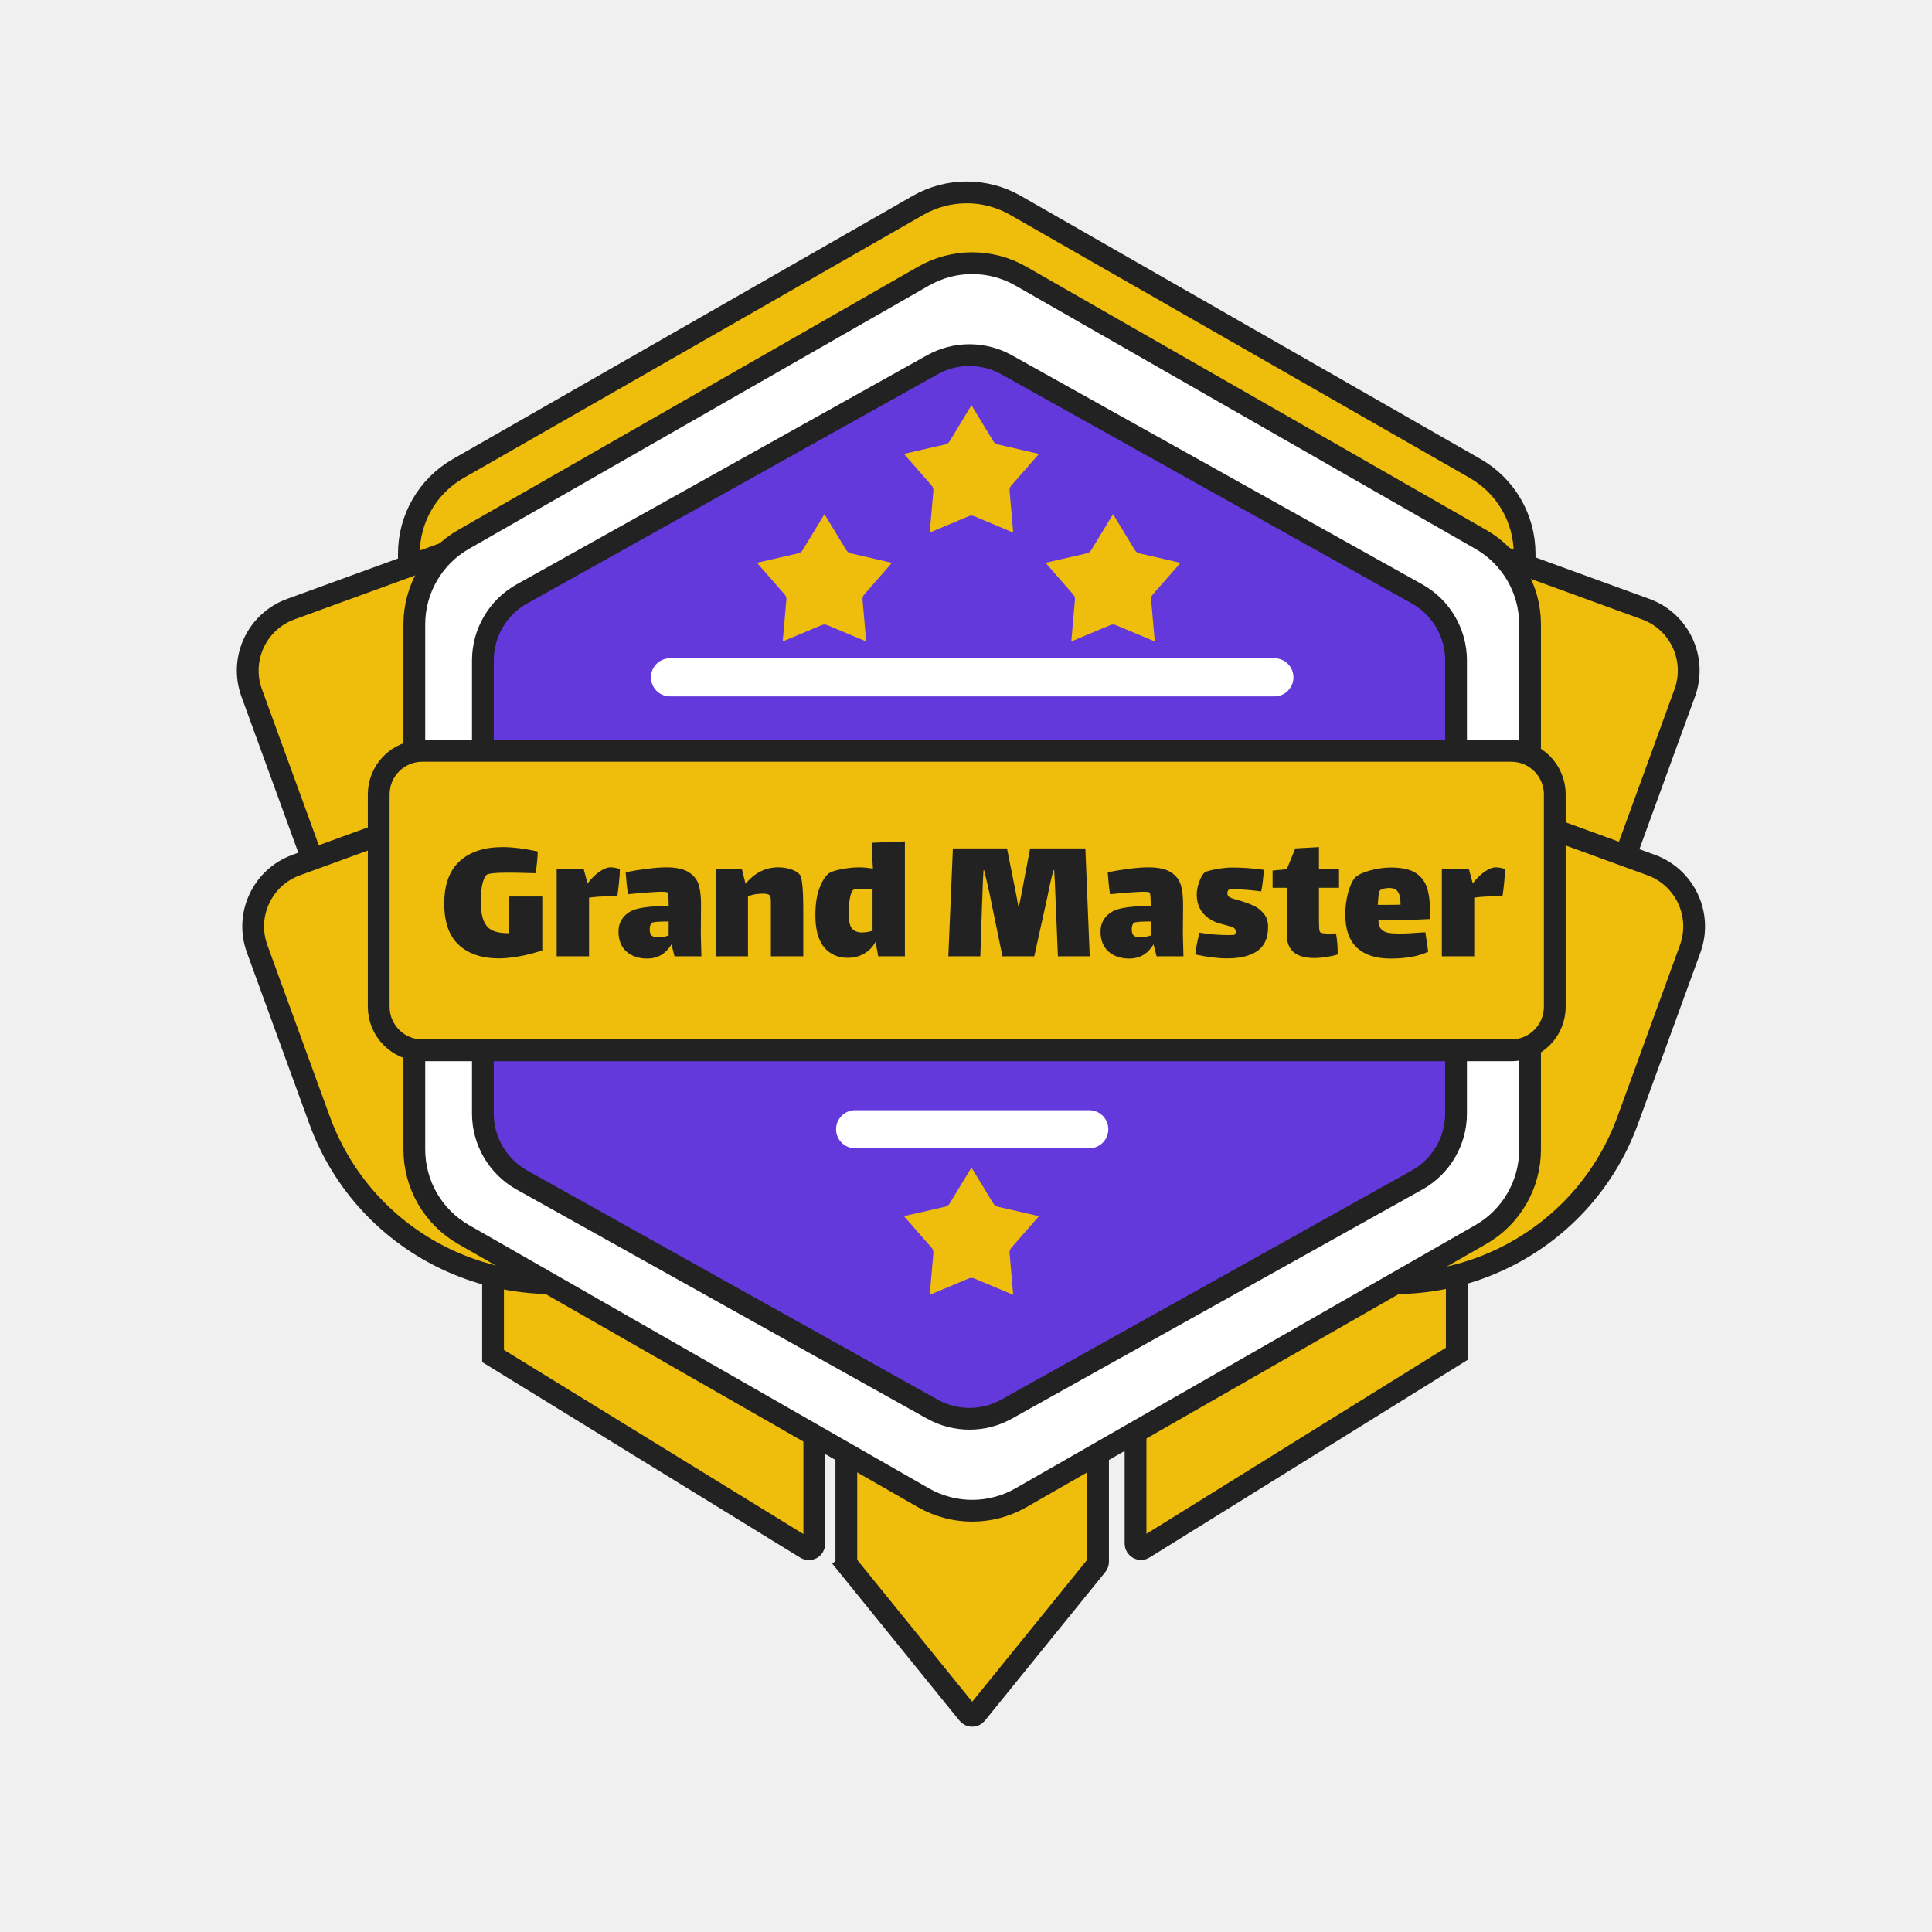
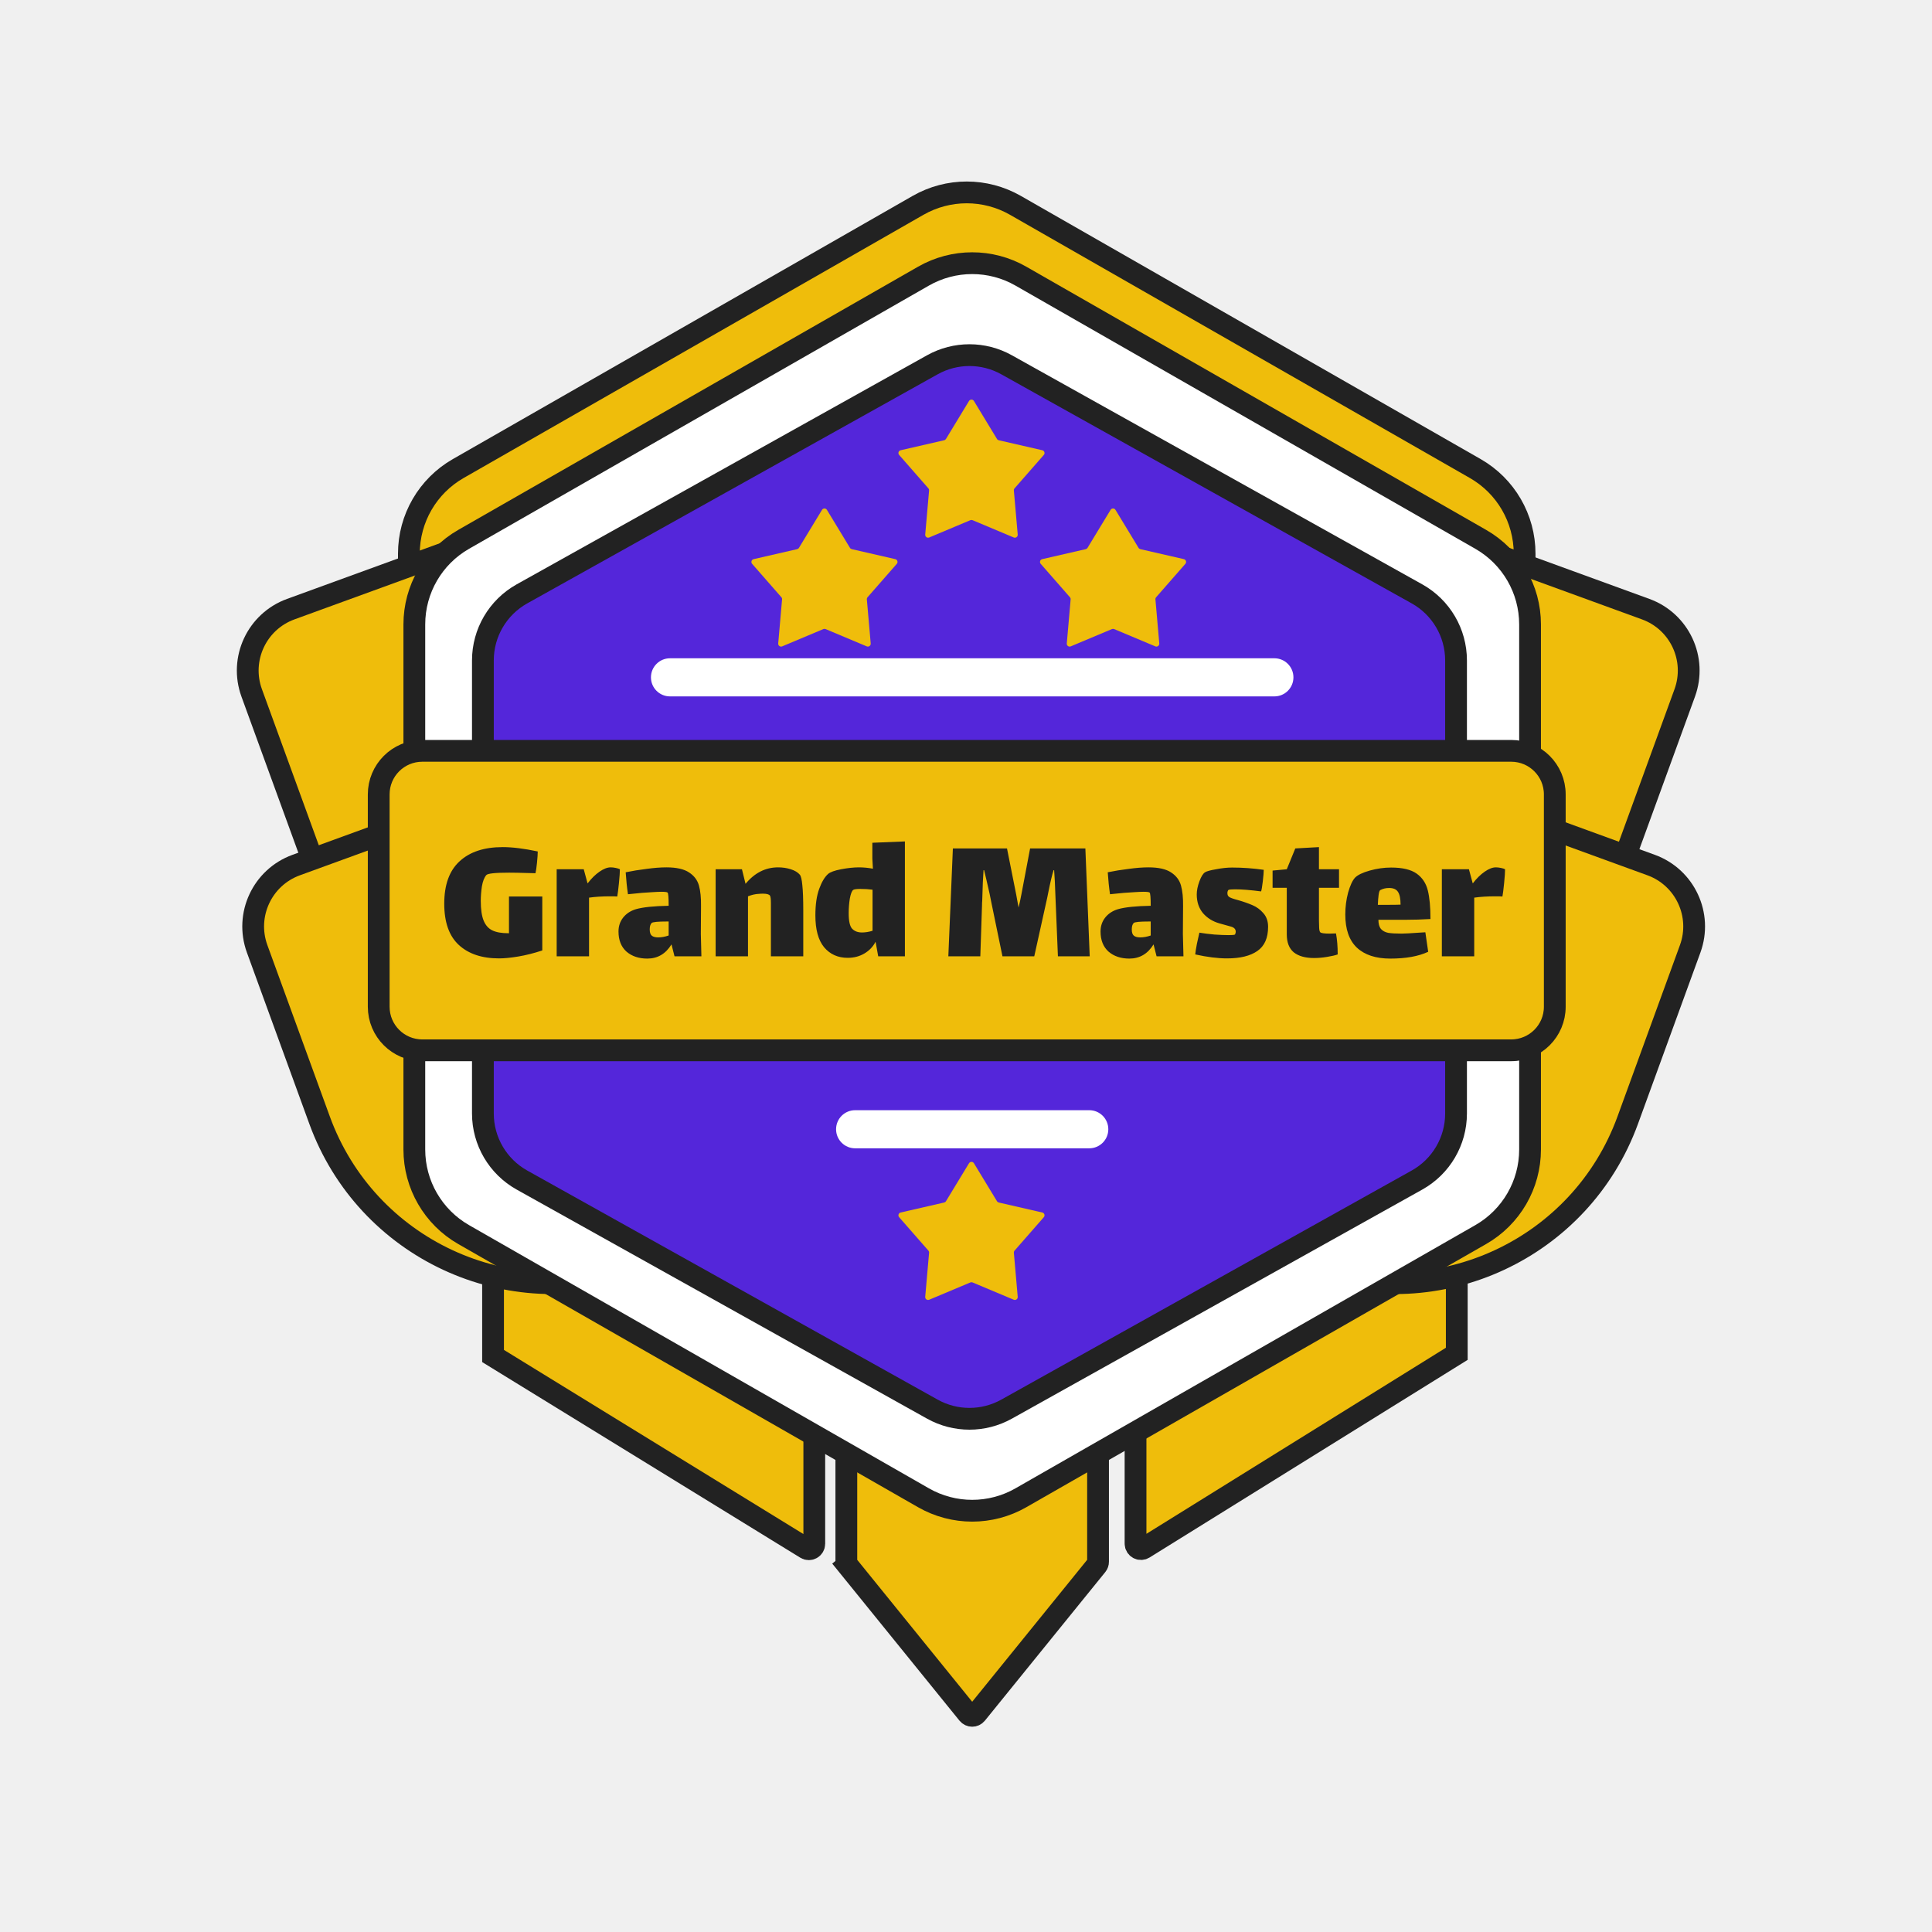
<svg xmlns="http://www.w3.org/2000/svg" width="305" height="305" viewBox="0 0 305 305" fill="none">
  <path d="M152.809 171.083C153.153 170.659 153.801 170.659 154.145 171.083L173.154 194.546C173.278 194.699 173.346 194.89 173.346 195.087V246.552C173.346 246.749 173.278 246.94 173.154 247.094L154.145 270.557C153.801 270.981 153.153 270.981 152.809 270.557L133.801 247.094L132.465 248.176L133.801 247.094C133.677 246.94 133.609 246.749 133.609 246.552V195.087C133.609 194.89 133.677 194.699 133.801 194.546L152.809 171.083Z" fill="#EFBD0B" stroke="#222222" stroke-width="3.438" />
-   <path d="M232.9 73.971L160.304 32.418C155.542 29.693 149.693 29.693 144.932 32.418L72.335 73.971C67.52 76.727 64.549 81.85 64.549 87.399V170.298C64.549 175.846 67.52 180.97 72.335 183.726L144.932 225.278C149.693 228.003 155.542 228.003 160.304 225.278L232.9 183.726C237.715 180.97 240.686 175.846 240.686 170.298V87.399C240.686 81.85 237.715 76.727 232.9 73.971Z" fill="#EFBD0B" stroke="#222222" stroke-width="3.438" />
+   <path d="M160.304 32.418C155.542 29.693 149.693 29.693 144.932 32.418L72.335 73.971C67.52 76.727 64.549 81.85 64.549 87.399V170.298C64.549 175.846 67.52 180.97 72.335 183.726L144.932 225.278C149.693 228.003 155.542 228.003 160.304 225.278L232.9 183.726C237.715 180.97 240.686 175.846 240.686 170.298V87.399C240.686 81.85 237.715 76.727 232.9 73.971L160.304 32.418Z" fill="#EFBD0B" stroke="#222222" stroke-width="3.438" />
  <path d="M77.837 86.73H128.55V243.713C128.55 244.385 127.813 244.797 127.241 244.445L77.837 214.067V86.73Z" fill="#EFBD0B" stroke="#222222" stroke-width="3.438" />
  <path d="M229.977 85.011H179.264V243.687C179.264 244.361 180.005 244.773 180.577 244.417L229.977 213.722V85.011Z" fill="#EFBD0B" stroke="#222222" stroke-width="3.438" />
  <path d="M192.774 71.743L259.805 96.167C265.158 98.117 267.916 104.037 265.966 109.389L256.108 136.444C248.713 156.739 226.267 167.196 205.972 159.802L165.996 145.236L192.774 71.743Z" fill="#EFBD0B" stroke="#222222" stroke-width="3.438" />
  <path d="M112.927 71.743L45.895 96.167C40.543 98.117 37.785 104.037 39.735 109.389L49.593 136.444C56.987 156.739 79.434 167.196 99.728 159.802L139.705 145.236L112.927 71.743Z" fill="#EFBD0B" stroke="#222222" stroke-width="3.438" />
  <path d="M193.633 112.142L260.665 136.566C266.017 138.516 268.775 144.436 266.825 149.788L256.967 176.843C249.573 197.137 227.126 207.595 206.832 200.2L166.855 185.634L193.633 112.142Z" fill="#EFBD0B" stroke="#222222" stroke-width="3.438" />
  <path d="M113.786 112.142L46.755 136.566C41.402 138.516 38.644 144.436 40.594 149.788L50.452 176.843C57.847 197.137 80.293 207.595 100.588 200.2L140.564 185.634L113.786 112.142Z" fill="#EFBD0B" stroke="#222222" stroke-width="3.438" />
  <path d="M161.163 43.592C156.402 40.867 150.553 40.867 145.792 43.592L73.195 85.145C68.38 87.901 65.409 93.024 65.409 98.573V181.472C65.409 187.02 68.38 192.144 73.195 194.9L145.792 236.452C150.553 239.177 156.402 239.177 161.163 236.452L233.76 194.9C238.575 192.144 241.546 187.02 241.546 181.472V98.573C241.546 93.024 238.575 87.901 233.76 85.145L161.163 43.592Z" fill="white" stroke="#222222" stroke-width="3.438" />
-   <path d="M147.182 57.591C150.828 55.556 155.267 55.556 158.913 57.591L223.693 93.751C227.502 95.877 229.862 99.897 229.862 104.259V175.786C229.862 180.147 227.502 184.168 223.693 186.293L158.913 222.454C155.267 224.489 150.828 224.489 147.182 222.454L82.402 186.293C78.593 184.168 76.233 180.147 76.233 175.786V104.259C76.233 99.897 78.593 95.877 82.402 93.751L147.182 57.591Z" fill="#6339DC" stroke="#222222" stroke-width="3.438" />
+   <path d="M147.182 57.591C150.828 55.556 155.267 55.556 158.913 57.591L223.693 93.751C227.502 95.877 229.862 99.897 229.862 104.259V175.786C229.862 180.147 227.502 184.168 223.693 186.293L158.913 222.454C155.267 224.489 150.828 224.489 147.182 222.454L82.402 186.293C78.593 184.168 76.233 180.147 76.233 175.786V104.259C76.233 99.897 78.593 95.877 82.402 93.751L147.182 57.591Z" fill="#5426DA" stroke="#222222" stroke-width="3.438" />
  <rect x="59.786" y="118.534" width="185.663" height="47.275" rx="6.876" fill="#EFBD0B" stroke="#222222" stroke-width="3.438" />
  <path d="M85.61 141.53V150.045C84.275 150.484 83.01 150.802 81.815 151.002C80.62 151.201 79.614 151.3 78.797 151.3C76.088 151.3 73.967 150.593 72.433 149.179C70.899 147.765 70.132 145.593 70.132 142.665C70.132 139.677 70.939 137.446 72.552 135.972C74.166 134.478 76.437 133.731 79.365 133.731C80.899 133.731 82.742 133.96 84.893 134.418C84.893 134.817 84.853 135.414 84.773 136.211C84.694 136.988 84.614 137.536 84.534 137.854L83.459 137.825C82.144 137.785 81.118 137.765 80.381 137.765C78.17 137.765 76.965 137.894 76.766 138.153C76.447 138.532 76.218 139.119 76.078 139.916C75.959 140.713 75.899 141.48 75.899 142.217C75.899 143.551 76.048 144.587 76.347 145.324C76.646 146.061 77.104 146.579 77.722 146.878C78.339 147.177 79.176 147.326 80.232 147.326H80.351V141.53H85.61ZM96.397 136.928C96.656 136.928 96.925 136.958 97.204 137.018C97.502 137.078 97.722 137.147 97.861 137.227C97.861 137.665 97.811 138.392 97.712 139.408C97.612 140.404 97.522 141.111 97.443 141.53C97.243 141.51 96.875 141.5 96.337 141.5C95.082 141.5 93.967 141.569 92.99 141.709V150.972H87.881V137.227H92.154L92.751 139.438H92.781C93.359 138.681 93.977 138.073 94.634 137.615C95.291 137.157 95.879 136.928 96.397 136.928ZM106.485 150.972L106.007 149.089C105.091 150.583 103.816 151.33 102.183 151.33C100.848 151.33 99.752 150.962 98.896 150.225C98.059 149.468 97.641 148.412 97.641 147.057C97.641 146.221 97.88 145.494 98.358 144.876C98.856 144.239 99.533 143.791 100.39 143.532C101.505 143.213 103.228 143.034 105.559 142.994C105.559 141.679 105.499 140.982 105.38 140.902C105.28 140.822 104.961 140.783 104.424 140.783C104.085 140.783 103.617 140.803 103.019 140.842C102.063 140.882 100.768 140.992 99.135 141.171C98.975 140.095 98.856 138.94 98.776 137.705C99.832 137.486 100.938 137.307 102.093 137.167C103.248 137.008 104.284 136.928 105.2 136.928C106.794 136.928 107.989 137.197 108.786 137.735C109.583 138.253 110.101 138.94 110.34 139.797C110.579 140.653 110.688 141.739 110.668 143.053L110.639 147.446L110.728 150.972H106.485ZM103.916 147.984C104.434 147.984 104.981 147.884 105.559 147.685V145.474H105.32C103.846 145.474 103.029 145.553 102.87 145.713C102.77 145.812 102.691 145.962 102.631 146.161C102.591 146.36 102.571 146.549 102.571 146.729C102.571 147.207 102.681 147.535 102.9 147.715C103.119 147.894 103.457 147.984 103.916 147.984ZM126.272 138.093C126.451 138.313 126.581 138.86 126.661 139.737C126.76 140.613 126.81 141.948 126.81 143.741V150.972H121.7V143.8V142.575C121.7 141.938 121.651 141.54 121.551 141.38C121.392 141.181 121.023 141.081 120.446 141.081C120.167 141.081 119.957 141.091 119.818 141.111C119.26 141.131 118.683 141.261 118.085 141.5V150.972H112.976V137.227H117.129L117.697 139.528C119.131 137.795 120.844 136.928 122.836 136.928C123.553 136.928 124.22 137.028 124.838 137.227C125.475 137.426 125.953 137.715 126.272 138.093ZM142.855 132.835V150.972H138.642L138.224 148.671C137.825 149.448 137.238 150.065 136.461 150.523C135.684 150.982 134.808 151.211 133.832 151.211C132.278 151.211 131.033 150.653 130.097 149.537C129.18 148.422 128.722 146.749 128.722 144.518C128.722 142.824 128.921 141.43 129.32 140.334C129.718 139.239 130.186 138.452 130.724 137.974C131.063 137.675 131.75 137.426 132.786 137.227C133.841 137.028 134.778 136.928 135.594 136.928C136.312 136.928 137.049 136.998 137.806 137.137C137.746 136.181 137.716 135.653 137.716 135.554V133.044L142.855 132.835ZM136.073 147.207C136.61 147.207 137.168 147.117 137.746 146.938V140.454C137.168 140.374 136.531 140.334 135.833 140.334C135.236 140.334 134.857 140.384 134.698 140.484C134.479 140.643 134.3 141.101 134.16 141.858C134.041 142.595 133.981 143.372 133.981 144.189C133.981 145.404 134.16 146.211 134.519 146.609C134.897 147.008 135.415 147.207 136.073 147.207ZM172.031 150.972H167.011L166.623 141.589C166.563 139.737 166.493 138.332 166.414 137.376H166.324C166.085 138.133 165.806 139.309 165.487 140.902L165.338 141.649L163.276 150.972H158.256L156.523 142.575L156.224 141.081C155.806 139.229 155.517 137.994 155.358 137.376H155.268C155.189 138.372 155.119 139.996 155.059 142.247C155.039 142.386 155.029 142.605 155.029 142.904L154.76 150.972H149.711L150.428 133.94H158.973L160.438 141.291L160.796 143.263C160.955 142.645 161.105 141.958 161.244 141.201L162.619 133.94H171.344L172.031 150.972ZM182.586 150.972L182.108 149.089C181.191 150.583 179.917 151.33 178.283 151.33C176.948 151.33 175.853 150.962 174.996 150.225C174.16 149.468 173.741 148.412 173.741 147.057C173.741 146.221 173.98 145.494 174.458 144.876C174.956 144.239 175.634 143.791 176.49 143.532C177.606 143.213 179.329 143.034 181.66 142.994C181.66 141.679 181.6 140.982 181.48 140.902C181.381 140.822 181.062 140.783 180.524 140.783C180.185 140.783 179.717 140.803 179.12 140.842C178.164 140.882 176.869 140.992 175.235 141.171C175.076 140.095 174.956 138.94 174.877 137.705C175.933 137.486 177.038 137.307 178.193 137.167C179.349 137.008 180.385 136.928 181.301 136.928C182.895 136.928 184.09 137.197 184.887 137.735C185.683 138.253 186.201 138.94 186.44 139.797C186.679 140.653 186.789 141.739 186.769 143.053L186.739 147.446L186.829 150.972H182.586ZM180.016 147.984C180.534 147.984 181.082 147.884 181.66 147.685V145.474H181.42C179.946 145.474 179.13 145.553 178.97 145.713C178.871 145.812 178.791 145.962 178.731 146.161C178.691 146.36 178.672 146.549 178.672 146.729C178.672 147.207 178.781 147.535 179 147.715C179.219 147.894 179.558 147.984 180.016 147.984ZM200.191 146.31C200.191 148.083 199.624 149.358 198.488 150.135C197.373 150.912 195.779 151.3 193.707 151.3C192.253 151.3 190.58 151.091 188.688 150.673C188.727 150.274 188.817 149.707 188.957 148.97C189.116 148.213 189.245 147.635 189.345 147.237C190.062 147.356 190.859 147.456 191.735 147.535C192.612 147.595 193.359 147.625 193.976 147.625C194.514 147.625 194.843 147.595 194.962 147.535C194.982 147.516 195.002 147.466 195.022 147.386C195.062 147.286 195.082 147.187 195.082 147.087C195.082 146.689 194.833 146.42 194.335 146.281C194.176 146.241 193.568 146.071 192.512 145.773C191.456 145.474 190.59 144.936 189.913 144.159C189.255 143.362 188.927 142.376 188.927 141.201C188.927 140.583 189.066 139.896 189.345 139.139C189.624 138.382 189.923 137.904 190.241 137.705C190.48 137.546 191.058 137.386 191.974 137.227C192.891 137.048 193.737 136.958 194.514 136.958C196.168 136.958 197.831 137.078 199.504 137.317C199.504 137.675 199.454 138.283 199.355 139.139C199.255 139.976 199.166 140.504 199.086 140.723C197.393 140.504 196.028 140.394 194.992 140.394C194.454 140.394 194.106 140.424 193.946 140.484C193.907 140.504 193.867 140.563 193.827 140.663C193.787 140.743 193.767 140.852 193.767 140.992C193.767 141.271 193.857 141.47 194.036 141.589C194.215 141.729 194.684 141.898 195.44 142.097C196.337 142.356 197.104 142.625 197.741 142.904C198.399 143.183 198.966 143.601 199.444 144.159C199.942 144.717 200.191 145.434 200.191 146.31ZM208.22 145.324C208.22 145.683 208.23 146.061 208.25 146.46C208.27 146.838 208.33 147.077 208.43 147.177C208.569 147.316 209.057 147.386 209.894 147.386L210.91 147.356C211.089 148.312 211.179 149.418 211.179 150.673C210.8 150.812 210.242 150.942 209.505 151.061C208.788 151.181 208.101 151.241 207.444 151.241C206.069 151.241 205.003 150.942 204.246 150.344C203.509 149.727 203.141 148.78 203.141 147.506V140.155H200.9V137.436L203.141 137.227L204.485 133.94L208.22 133.731V137.227H211.388V140.155H208.22V145.324ZM221.252 147.386C221.75 147.386 222.677 147.336 224.031 147.237C224.21 147.237 224.539 147.217 225.017 147.177L225.465 150.255C223.932 150.972 221.94 151.33 219.489 151.33C217.199 151.33 215.436 150.753 214.201 149.597C212.986 148.442 212.378 146.699 212.378 144.368C212.378 143.173 212.527 142.018 212.826 140.902C213.145 139.787 213.503 139.01 213.902 138.571C214.32 138.133 215.097 137.755 216.232 137.436C217.368 137.117 218.493 136.958 219.609 136.958C221.402 136.958 222.746 137.277 223.643 137.914C224.539 138.552 225.127 139.438 225.406 140.573C225.685 141.689 225.824 143.193 225.824 145.085C224.469 145.165 223.145 145.205 221.85 145.205H217.607C217.607 145.842 217.736 146.32 217.995 146.639C218.274 146.958 218.663 147.167 219.161 147.267C219.659 147.346 220.356 147.386 221.252 147.386ZM217.906 140.514C217.786 140.573 217.697 140.832 217.637 141.291C217.577 141.749 217.537 142.267 217.517 142.844H219.071C220.007 142.844 220.685 142.834 221.103 142.814C221.103 141.858 220.963 141.181 220.685 140.783C220.426 140.384 219.967 140.185 219.31 140.185C218.772 140.185 218.304 140.295 217.906 140.514ZM236.138 136.928C236.397 136.928 236.666 136.958 236.945 137.018C237.244 137.078 237.463 137.147 237.602 137.227C237.602 137.665 237.552 138.392 237.453 139.408C237.353 140.404 237.264 141.111 237.184 141.53C236.985 141.51 236.616 141.5 236.078 141.5C234.823 141.5 233.708 141.569 232.732 141.709V150.972H227.622V137.227H231.895L232.493 139.438H232.523C233.1 138.681 233.718 138.073 234.375 137.615C235.033 137.157 235.62 136.928 236.138 136.928Z" fill="#222222" />
  <rect x="102.764" y="103.921" width="101.427" height="6.017" rx="3.008" fill="white" />
  <rect x="131.989" y="175.264" width="42.977" height="6.017" rx="3.008" fill="white" />
-   <path d="M153.267 63.479C153.311 63.406 153.417 63.406 153.461 63.479L157.099 69.472C157.21 69.655 157.391 69.786 157.6 69.834L164.467 71.411C164.551 71.43 164.584 71.531 164.527 71.596L159.911 76.868C159.768 77.031 159.698 77.246 159.717 77.461L160.326 84.421C160.333 84.506 160.248 84.569 160.169 84.535L153.672 81.807C153.475 81.724 153.253 81.724 153.056 81.807L146.559 84.535C146.48 84.569 146.394 84.506 146.402 84.421L147.011 77.461C147.03 77.246 146.96 77.031 146.817 76.868L142.2 71.596C142.144 71.531 142.177 71.43 142.26 71.411L149.127 69.834C149.337 69.786 149.518 69.655 149.629 69.472L153.267 63.479Z" fill="#EFBD0B" stroke="#6339DC" stroke-width="0.681" />
-   <path d="M175.615 80.67C175.659 80.597 175.765 80.597 175.809 80.67L179.447 86.663C179.558 86.846 179.739 86.977 179.949 87.025L186.816 88.602C186.899 88.621 186.932 88.722 186.876 88.787L182.259 94.059C182.116 94.222 182.046 94.436 182.065 94.652L182.674 101.612C182.682 101.697 182.596 101.759 182.517 101.726L176.02 98.998C175.823 98.915 175.601 98.915 175.404 98.998L168.907 101.726C168.828 101.759 168.743 101.697 168.75 101.612L169.359 94.652C169.378 94.436 169.308 94.222 169.165 94.059L164.549 88.787C164.492 88.722 164.525 88.621 164.609 88.602L171.476 87.025C171.685 86.977 171.866 86.846 171.977 86.663L175.615 80.67Z" fill="#EFBD0B" stroke="#6339DC" stroke-width="0.681" />
-   <path d="M153.267 183.816C153.311 183.743 153.417 183.743 153.461 183.816L157.099 189.809C157.21 189.992 157.391 190.123 157.6 190.171L164.467 191.747C164.551 191.767 164.584 191.868 164.527 191.933L159.911 197.205C159.768 197.368 159.698 197.582 159.717 197.798L160.326 204.758C160.333 204.843 160.248 204.905 160.169 204.872L153.672 202.143C153.475 202.061 153.253 202.061 153.056 202.143L146.559 204.872C146.48 204.905 146.394 204.843 146.402 204.758L147.011 197.798C147.03 197.582 146.96 197.368 146.817 197.205L142.2 191.933C142.144 191.868 142.177 191.767 142.26 191.747L149.127 190.171C149.337 190.123 149.518 189.992 149.629 189.809L153.267 183.816Z" fill="#EFBD0B" stroke="#6339DC" stroke-width="0.681" />
-   <path d="M130.059 80.67C130.103 80.597 130.209 80.597 130.253 80.67L133.891 86.663C134.002 86.846 134.183 86.977 134.392 87.025L141.259 88.602C141.343 88.621 141.376 88.722 141.319 88.787L136.703 94.059C136.56 94.222 136.49 94.436 136.509 94.652L137.118 101.612C137.126 101.697 137.04 101.759 136.961 101.726L130.464 98.998C130.267 98.915 130.045 98.915 129.848 98.998L123.351 101.726C123.272 101.759 123.186 101.697 123.194 101.612L123.803 94.652C123.822 94.436 123.752 94.222 123.609 94.059L118.993 88.787C118.936 88.722 118.969 88.621 119.053 88.602L125.92 87.025C126.129 86.977 126.31 86.846 126.421 86.663L130.059 80.67Z" fill="#EFBD0B" stroke="#6339DC" stroke-width="0.681" />
+   <path d="M152.976 63.302C153.152 63.011 153.575 63.011 153.752 63.302L157.39 69.295C157.453 69.4 157.557 69.475 157.676 69.502L164.543 71.079C164.878 71.156 165.01 71.562 164.783 71.82L160.167 77.093C160.085 77.186 160.045 77.308 160.056 77.432L160.665 84.391C160.695 84.732 160.352 84.982 160.037 84.85L153.54 82.121C153.427 82.073 153.3 82.073 153.188 82.121L146.691 84.85C146.375 84.982 146.033 84.732 146.062 84.391L146.672 77.432C146.682 77.308 146.642 77.186 146.561 77.093L141.944 71.82C141.718 71.562 141.849 71.156 142.184 71.079L149.051 69.502C149.171 69.475 149.274 69.4 149.338 69.295L152.976 63.302Z" fill="#EFBD0B" />
+   <path d="M175.324 80.493C175.501 80.202 175.924 80.202 176.1 80.493L179.738 86.486C179.802 86.591 179.905 86.665 180.025 86.693L186.892 88.27C187.227 88.346 187.358 88.753 187.132 89.011L182.515 94.284C182.434 94.377 182.394 94.499 182.404 94.623L183.014 101.582C183.043 101.923 182.701 102.173 182.385 102.04L175.888 99.311C175.776 99.264 175.649 99.264 175.536 99.311L169.039 102.04C168.724 102.173 168.381 101.923 168.411 101.582L169.02 94.623C169.031 94.499 168.991 94.377 168.909 94.284L164.293 89.011C164.066 88.753 164.198 88.346 164.533 88.27L171.4 86.693C171.519 86.665 171.623 86.591 171.686 86.486L175.324 80.493Z" fill="#EFBD0B" />
+   <path d="M152.976 183.639C153.152 183.348 153.575 183.348 153.752 183.639L157.39 189.632C157.453 189.737 157.557 189.811 157.676 189.839L164.543 191.416C164.878 191.492 165.01 191.899 164.783 192.157L160.167 197.43C160.085 197.523 160.045 197.645 160.056 197.769L160.665 204.728C160.695 205.069 160.352 205.319 160.037 205.186L153.54 202.457C153.427 202.41 153.3 202.41 153.188 202.457L146.691 205.186C146.375 205.319 146.033 205.069 146.062 204.728L146.672 197.769C146.682 197.645 146.642 197.523 146.561 197.43L141.944 192.157C141.718 191.899 141.849 191.492 142.184 191.416L149.051 189.839C149.171 189.811 149.274 189.737 149.338 189.632L152.976 183.639Z" fill="#EFBD0B" />
+   <path d="M129.768 80.493C129.945 80.202 130.367 80.202 130.544 80.493L134.182 86.486C134.246 86.591 134.349 86.665 134.469 86.693L141.336 88.27C141.67 88.346 141.802 88.753 141.576 89.011L136.959 94.284C136.877 94.377 136.837 94.499 136.848 94.623L137.457 101.582C137.487 101.923 137.144 102.173 136.829 102.04L130.332 99.311C130.219 99.264 130.093 99.264 129.98 99.311L123.483 102.04C123.168 102.173 122.825 101.923 122.855 101.582L123.464 94.623C123.475 94.499 123.435 94.377 123.353 94.284L118.736 89.011C118.51 88.753 118.642 88.346 118.976 88.27L125.843 86.693C125.963 86.665 126.066 86.591 126.13 86.486L129.768 80.493Z" fill="#EFBD0B" />
</svg>
